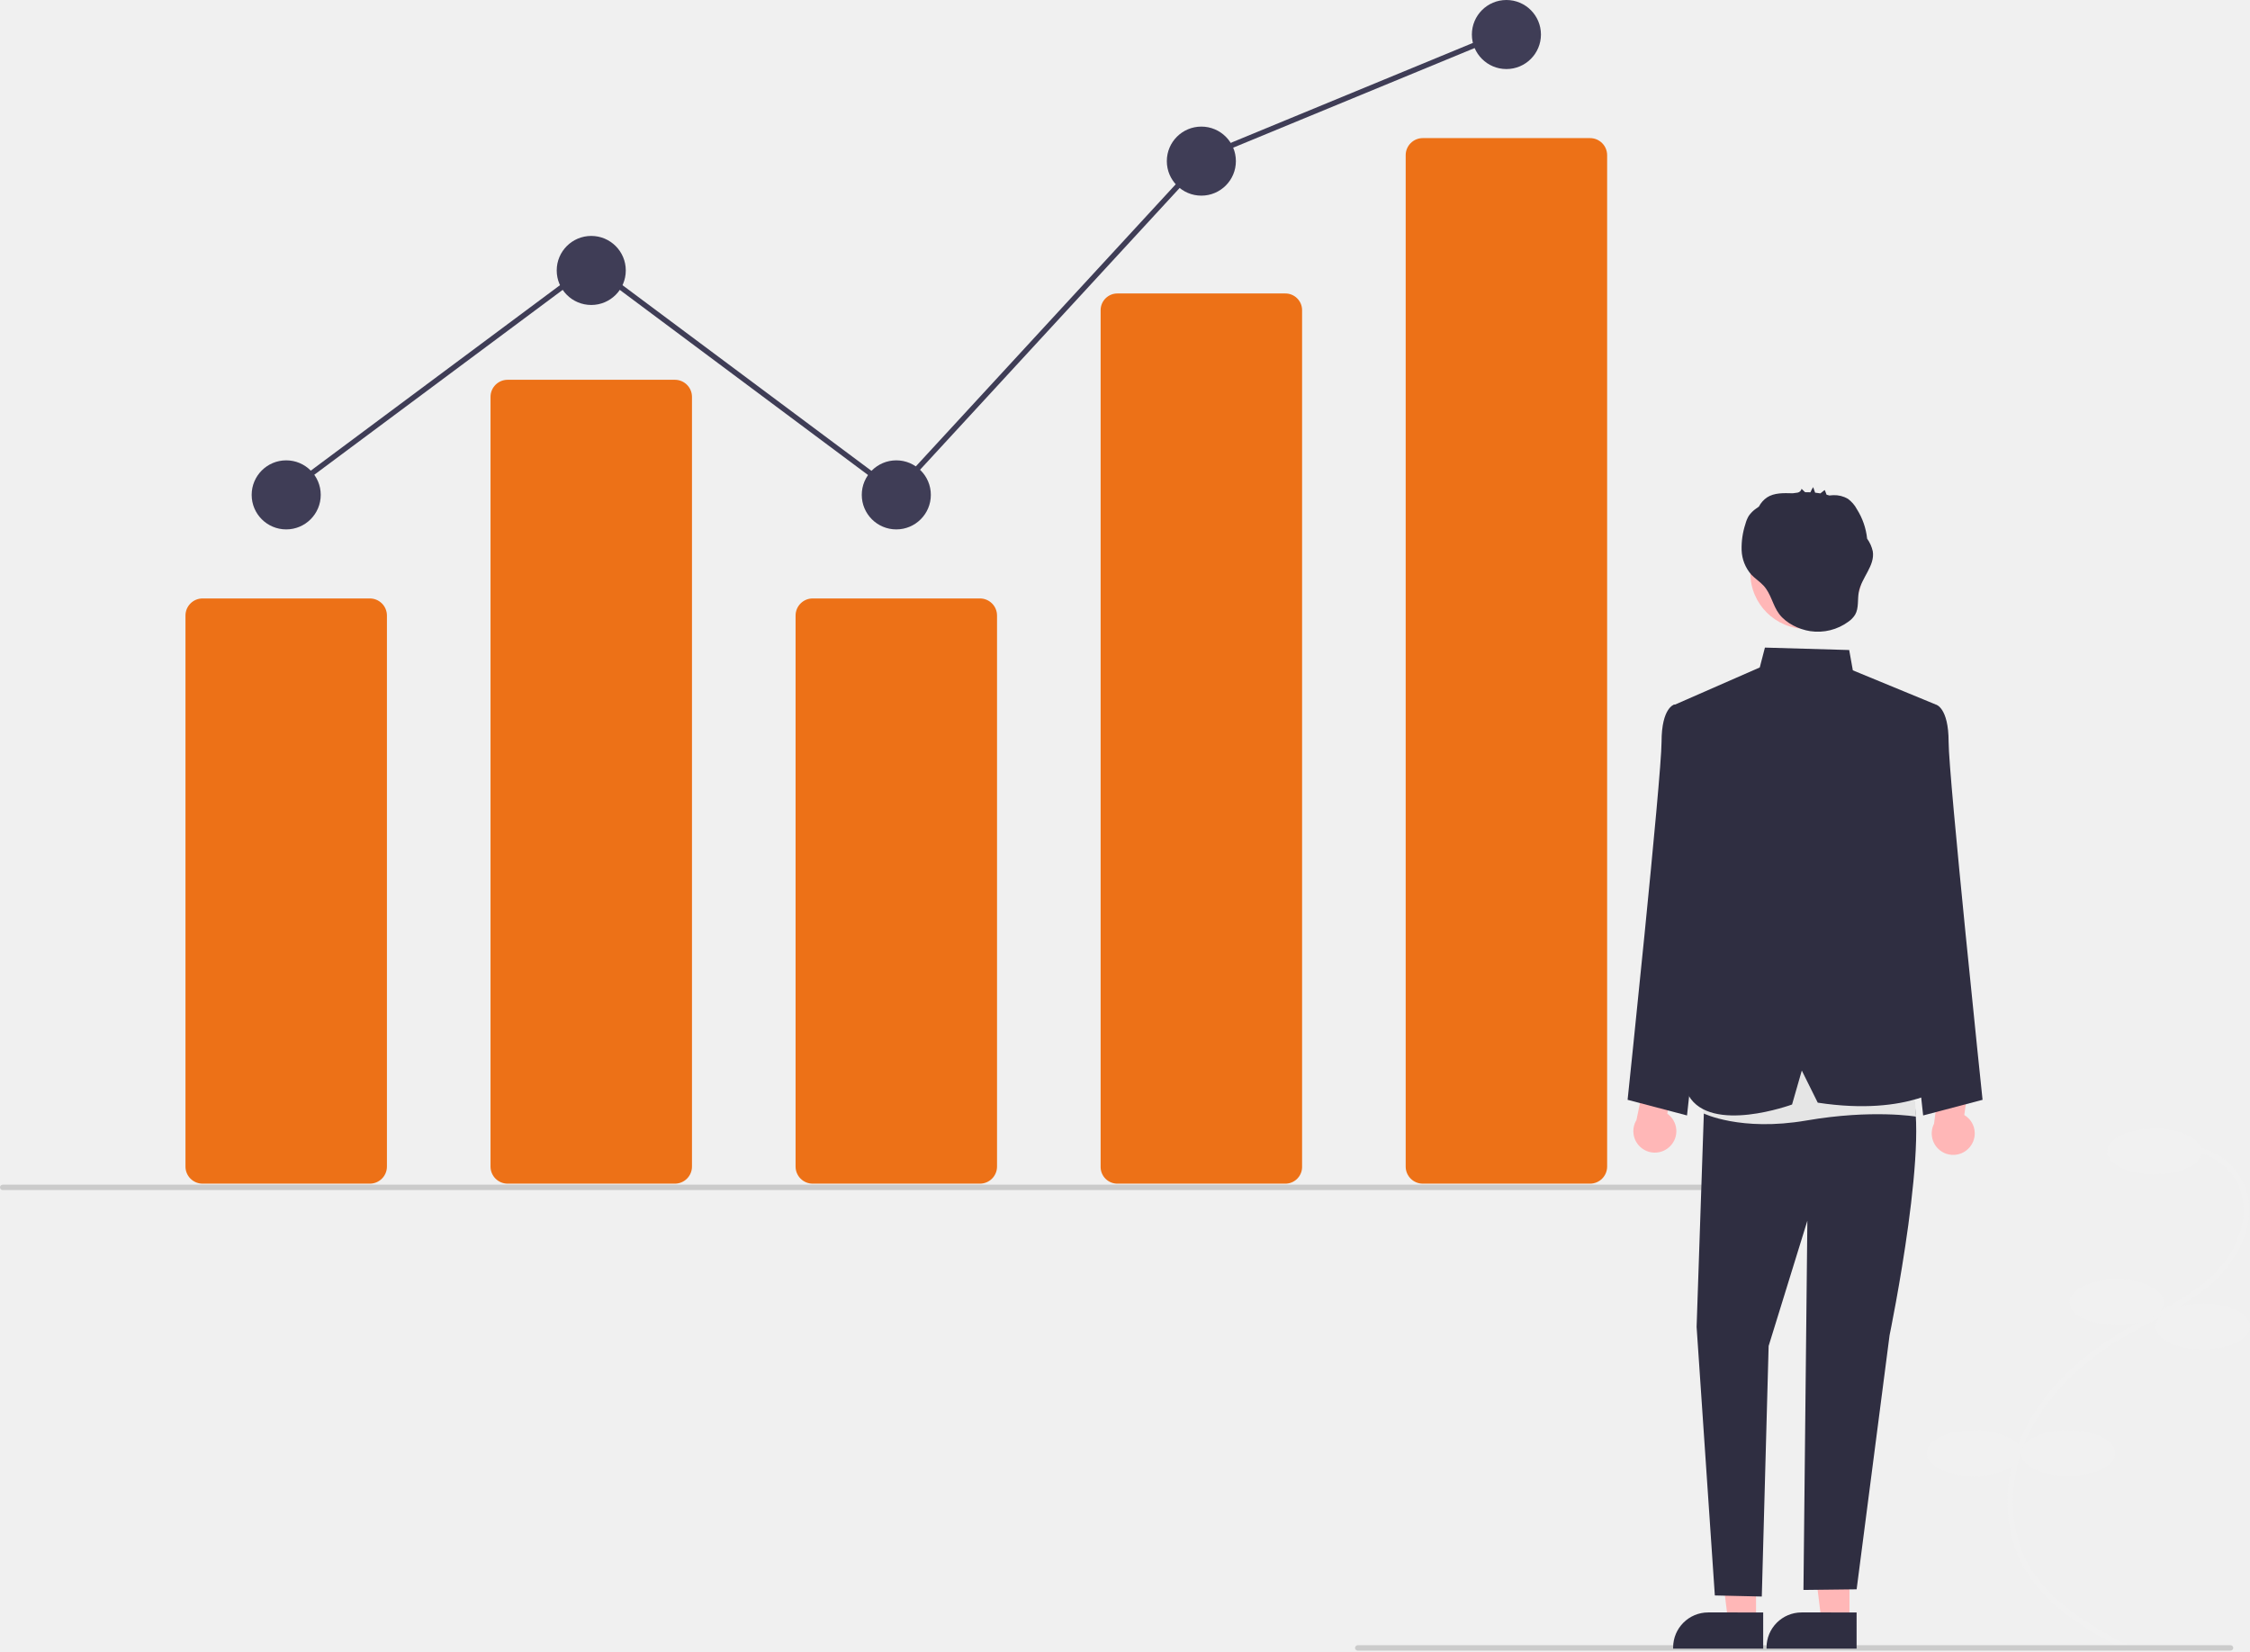
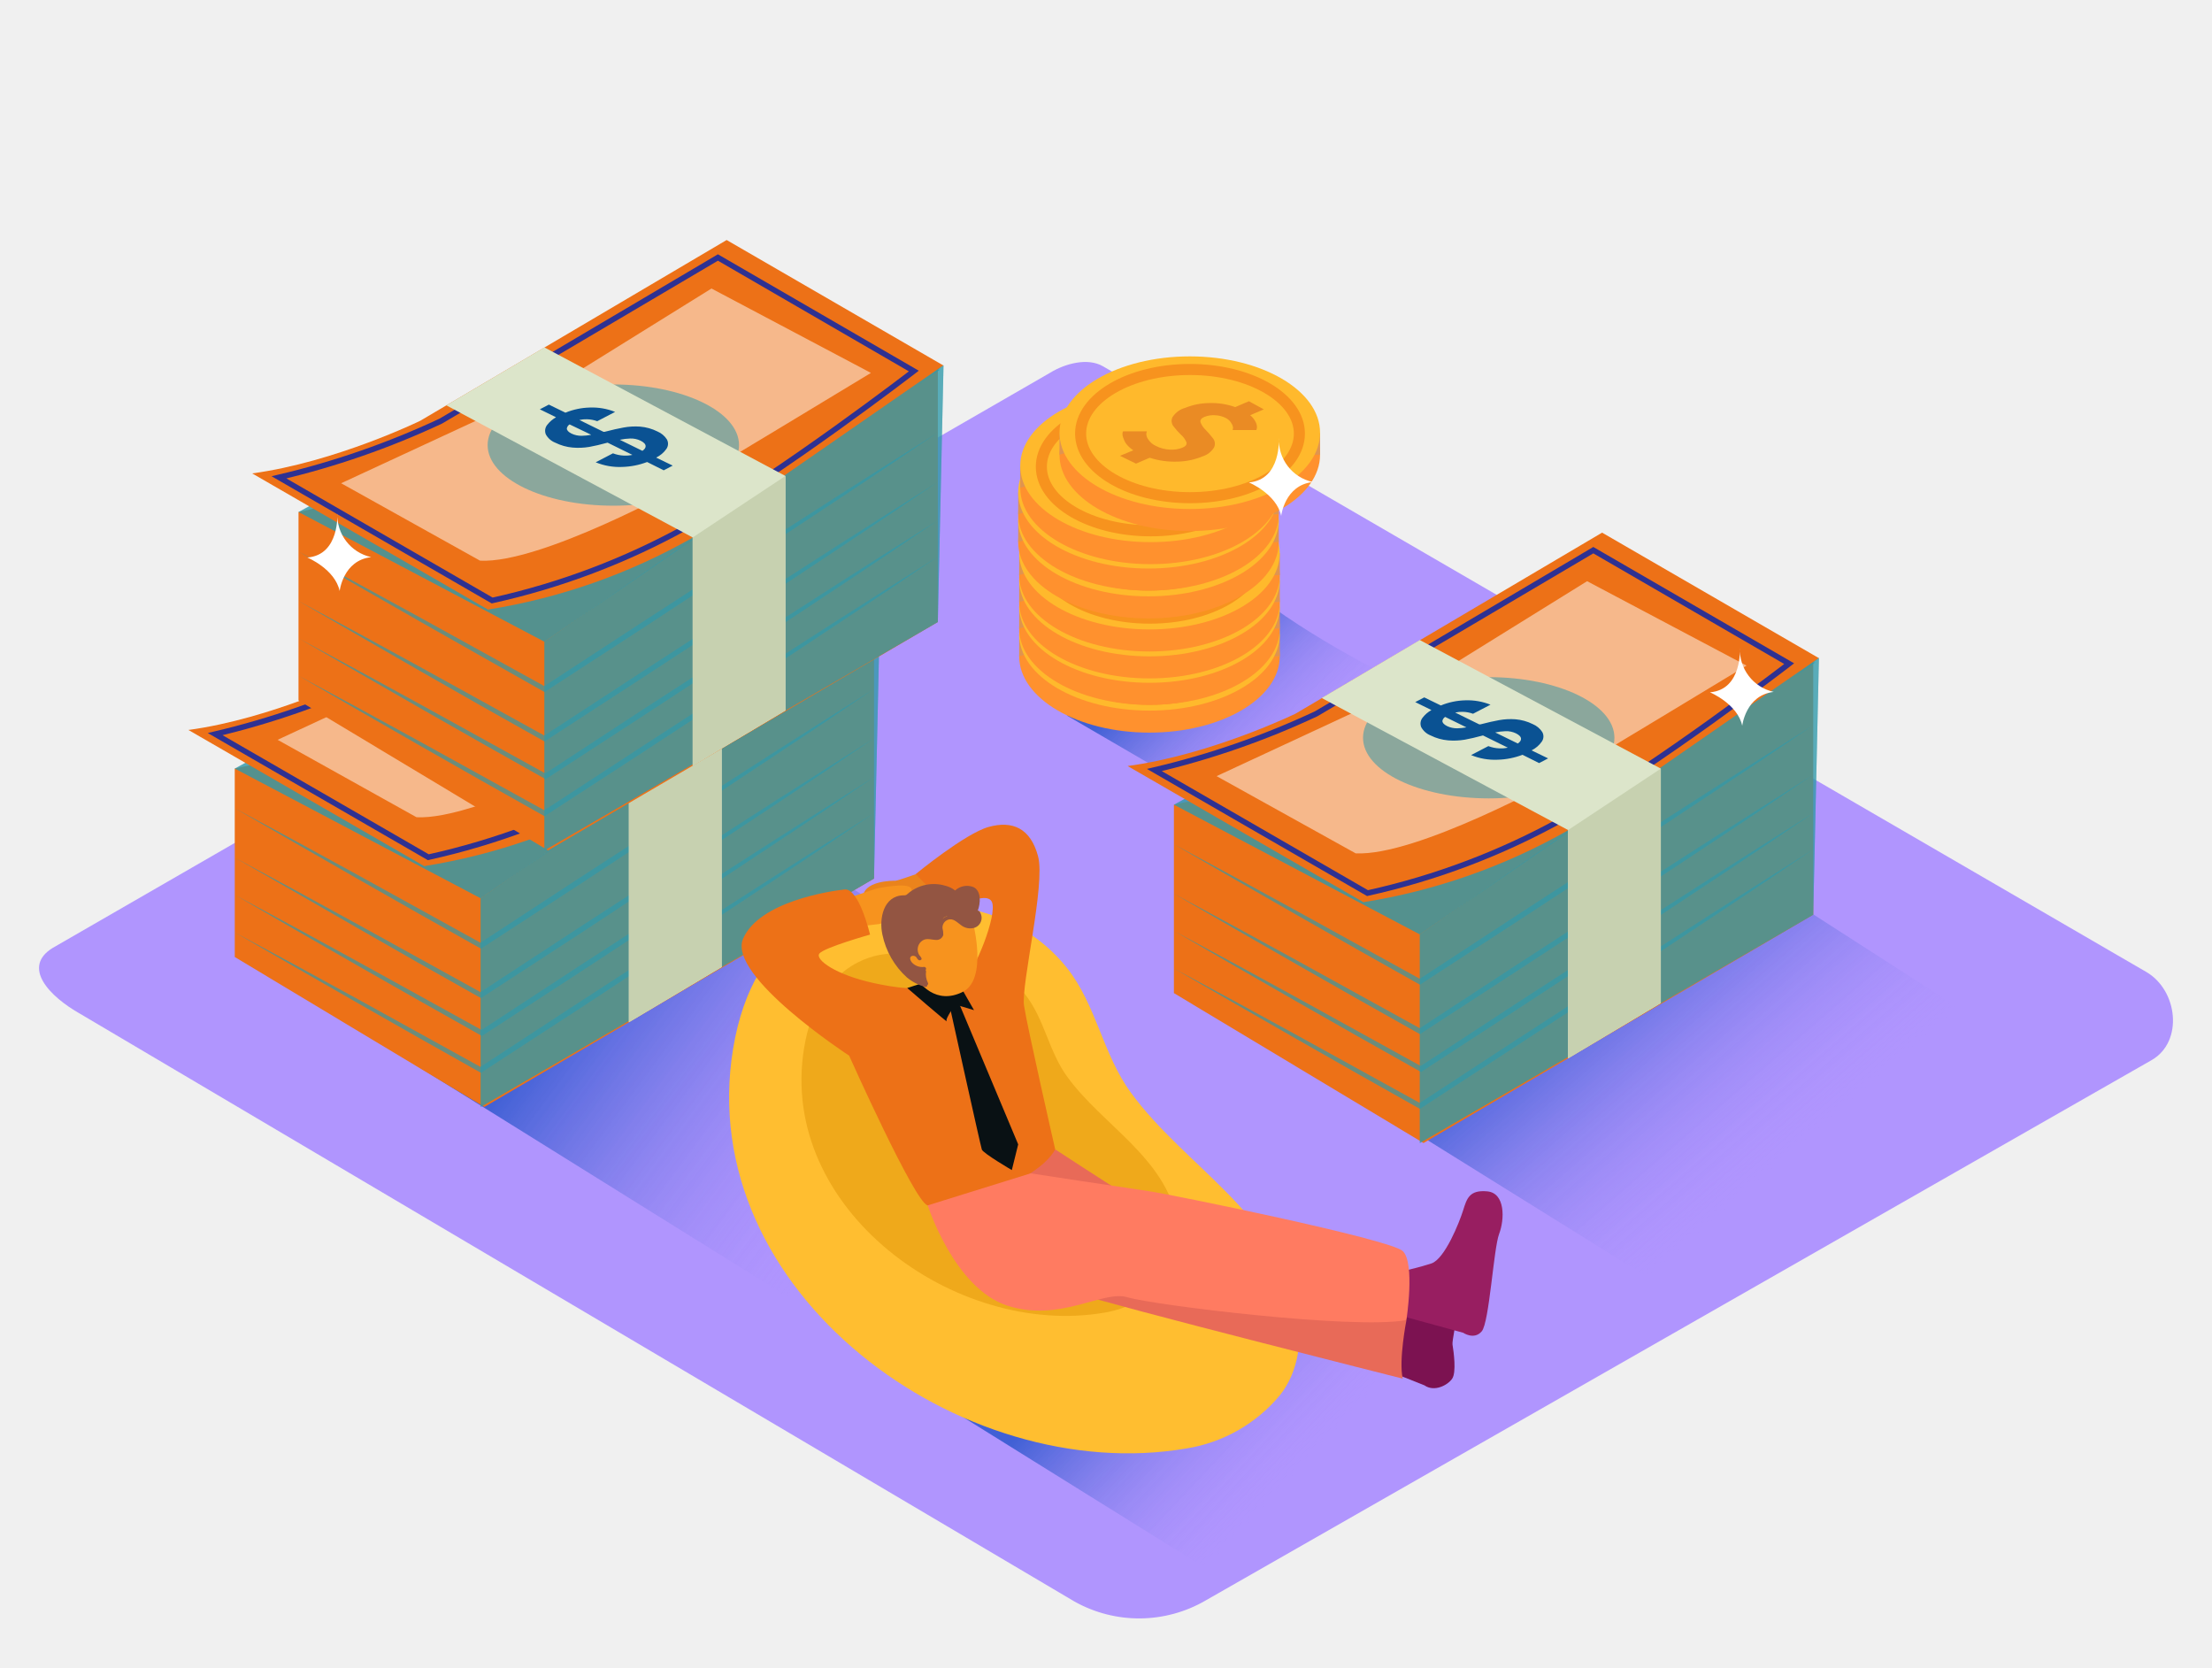
- <svg xmlns="http://www.w3.org/2000/svg" data-name="Layer 1" width="835.213" height="613.098" viewBox="0 0 835.213 613.098">
-   <path d="M970.8,754.84l.951-1.759c-12.753-6.897-28.626-15.481-36.916-29.567-8.172-13.886-8.356-32.743-.479-49.211,6.704-14.016,19.018-26.572,35.611-36.313,3.273-1.921,6.709-3.742,10.031-5.503,8.031-4.256,16.336-8.658,23.184-14.903,9.432-8.601,16.568-23.035,11.249-35.891a23.856,23.856,0,0,0-20.677-14.467l-.113,1.997a21.861,21.861,0,0,1,18.948,13.248c4.943,11.947-1.839,25.505-10.754,33.636-6.661,6.074-14.852,10.415-22.773,14.613-3.342,1.771-6.797,3.603-10.108,5.546-16.938,9.943-29.526,22.798-36.403,37.174-8.16,17.061-7.946,36.637.559,51.089C941.685,739.095,957.828,747.826,970.8,754.84Z" transform="translate(-181.3664 -141.7423)" fill="#f1f1f1" />
-   <ellipse cx="799.713" cy="427.525" rx="17.5" ry="8.5" fill="#f1f1f1" />
-   <ellipse cx="785.713" cy="483.525" rx="17.5" ry="8.5" fill="#f1f1f1" />
-   <ellipse cx="817.713" cy="492.525" rx="17.5" ry="8.5" fill="#f1f1f1" />
-   <ellipse cx="767.713" cy="539.525" rx="17.5" ry="8.5" fill="#f1f1f1" />
-   <ellipse cx="732.713" cy="539.525" rx="17.5" ry="8.5" fill="#f1f1f1" />
-   <path d="M318.653,581.226H256.558a6.349,6.349,0,0,1-6.342-6.342V370.286a6.349,6.349,0,0,1,6.342-6.342h62.095a6.349,6.349,0,0,1,6.342,6.342V574.884A6.349,6.349,0,0,1,318.653,581.226Z" transform="translate(-181.3664 -141.7423)" fill="#ed7117" />
-   <path d="M431.89,581.226H369.795a6.349,6.349,0,0,1-6.342-6.342V289.097a6.349,6.349,0,0,1,6.342-6.342h62.095a6.349,6.349,0,0,1,6.342,6.342V574.884A6.349,6.349,0,0,1,431.89,581.226Z" transform="translate(-181.3664 -141.7423)" fill="#ed7117" />
-   <path d="M545.128,581.226H483.033a6.349,6.349,0,0,1-6.342-6.342V370.286a6.349,6.349,0,0,1,6.342-6.342h62.095a6.349,6.349,0,0,1,6.342,6.342V574.884A6.349,6.349,0,0,1,545.128,581.226Z" transform="translate(-181.3664 -141.7423)" fill="#ed7117" />
-   <path d="M658.365,581.226H596.27a6.211,6.211,0,0,1-6.342-6.055V256.761a6.211,6.211,0,0,1,6.342-6.055h62.095a6.211,6.211,0,0,1,6.342,6.055V575.171A6.211,6.211,0,0,1,658.365,581.226Z" transform="translate(-181.3664 -141.7423)" fill="#ed7117" />
-   <path d="M771.603,581.226H709.508a6.349,6.349,0,0,1-6.342-6.342V199.362a6.349,6.349,0,0,1,6.342-6.342h62.095a6.349,6.349,0,0,1,6.342,6.342V574.884A6.349,6.349,0,0,1,771.603,581.226Z" transform="translate(-181.3664 -141.7423)" fill="#ed7117" />
-   <circle cx="106.239" cy="183.744" r="12.819" fill="#3f3d56" />
-   <circle cx="219.476" cy="100.418" r="12.819" fill="#3f3d56" />
-   <circle cx="332.714" cy="183.744" r="12.819" fill="#3f3d56" />
-   <circle cx="445.951" cy="59.824" r="12.819" fill="#3f3d56" />
-   <circle cx="559.189" cy="12.819" r="12.819" fill="#3f3d56" />
-   <path d="M844.366,583.607h-662a1,1,0,1,1,0-2h662a1,1,0,0,1,0,2Z" transform="translate(-181.3664 -141.7423)" fill="#cbcbcb" />
-   <path d="M1009.366,754.607h-324a1,1,0,0,1,0-2h324a1,1,0,0,1,0,2Z" transform="translate(-181.3664 -141.7423)" fill="#cbcbcb" />
-   <path d="M801.302,567.353a7.93,7.93,0,0,0-1.034-12.116l3.932-17.69-10.167-5.011-5.201,25.059a7.973,7.973,0,0,0,12.471,9.757Z" transform="translate(-181.3664 -141.7423)" fill="#ffb7b7" />
-   <path d="M912.485,567.741a7.93,7.93,0,0,0-1.969-11.999l2.551-17.941-10.524-4.21-3.247,25.386a7.973,7.973,0,0,0,13.189,8.763Z" transform="translate(-181.3664 -141.7423)" fill="#ffb7b7" />
-   <polygon points="651.862 602.078 641.494 602.077 636.562 562.087 651.864 562.088 651.862 602.078" fill="#ffb7b7" />
-   <path d="M835.873,753.87l-33.43-.001v-.423a13.013,13.013,0,0,1,13.012-13.012h.001l20.418.001Z" transform="translate(-181.3664 -141.7423)" fill="#2f2e41" />
-   <polygon points="686.535 602.078 676.167 602.077 671.235 562.087 686.537 562.088 686.535 602.078" fill="#ffb7b7" />
-   <path d="M870.546,753.87l-33.43-.001v-.423a13.013,13.013,0,0,1,13.012-13.012h.001l20.418.001Z" transform="translate(-181.3664 -141.7423)" fill="#2f2e41" />
-   <path d="M888.777,407.372l11.18-4.034s4.745,1.008,4.745,13.876,12.602,132.882,12.602,132.882l-22.054,5.807L882.784,442.04Z" transform="translate(-181.3664 -141.7423)" fill="#2f2e41" />
-   <path d="M814.07,407.372l-11.18-4.034s-4.745,1.008-4.745,13.876-12.602,132.882-12.602,132.882l22.054,5.807L820.063,442.04Z" transform="translate(-181.3664 -141.7423)" fill="#2f2e41" />
-   <path d="M814.214,544.249,811.158,634.401l6.766,99.724,17.432.403,2.537-93.025,14.377-46.512-1.45,137.092,19.739-.236,12.226-94.318s16.145-78.057,7.192-93.279l-41.232-13.711Z" transform="translate(-181.3664 -141.7423)" fill="#2f2e41" />
-   <path d="M814.55,533.386l-.995,21.687s13.911,6.923,38.364,2.706,40.706-1.437,40.706-1.437l-1.877-27.646Z" transform="translate(-181.3664 -141.7423)" fill="#e5e5e5" />
-   <path d="M802.446,403.658l32.154-14.09,1.918-7.38,31.28.906,1.352,7.539,30.808,12.704L886.383,450.535l1.392,33.202,16.926,60.512s-14.277,12.125-48.577,6.908L850.206,539.232l-3.62,12.612s-30.077,11.064-38.413-3.339L814.214,444.459Z" transform="translate(-181.3664 -141.7423)" fill="#2f2e41" />
-   <circle cx="670.507" cy="212.744" r="20.771" fill="#ffb7b7" />
-   <path d="M876.553,346.437a12.65,12.65,0,0,0-2.099-4.69,25.34,25.34,0,0,0-3.783-10.913,11.45,11.45,0,0,0-3.389-3.912,10.004,10.004,0,0,0-5.332-1.329c-.339-.006-.947.097-1.496.122-.351-.109-.705-.206-1.06-.297-.207-.461-.618-1.804-.732-1.713l-1.547,1.229c-.654-.114-1.312-.202-1.972-.272q-.36-1.028-.721-2.056a14.089,14.089,0,0,0-1.022,1.921q-.985-.048-1.972-.034l-1.315-1.263a1.855,1.855,0,0,1-1.451,1.421c-.605.062-1.208.143-1.808.24-.049-0-.098,0-.146-.001-3.239-.081-6.723-.226-9.431,1.552a9.293,9.293,0,0,0-3.002,3.408c-.332.225-.664.449-.986.688a10.78,10.78,0,0,0-2.778,2.754,11.677,11.677,0,0,0-1.229,2.978,28.551,28.551,0,0,0-1.415,9.754,14.476,14.476,0,0,0,3.558,9.034c1.389,1.492,3.155,2.594,4.545,4.085,2.864,3.069,3.401,7.35,5.85,10.597,2.591,3.435,7.319,5.695,11.472,6.343a19.163,19.163,0,0,0,14.275-3.56,8.832,8.832,0,0,0,2.431-2.548c1.441-2.493.83-5.627,1.366-8.456C872.367,356.214,877.428,351.763,876.553,346.437Z" transform="translate(-181.3664 -141.7423)" fill="#2f2e41" />
-   <polygon points="105.555 184.546 104.361 182.942 219.477 97.239 332.348 181.429 446.764 57.205 446.969 57.121 558.009 11.292 558.772 13.141 447.936 58.885 332.597 184.11 219.476 99.733 105.555 184.546" fill="#3f3d56" />
+ <svg xmlns="http://www.w3.org/2000/svg" xmlns:xlink="http://www.w3.org/1999/xlink" viewBox="0 0 400 300" width="406" height="306" class="illustration styles_illustrationTablet__1DWOa">
+   <defs>
+     <linearGradient id="linear-gradient" x1="232.11" y1="268.56" x2="201.59" y2="239.77" gradientUnits="userSpaceOnUse">
+       <stop offset="0" stop-color="#fff" stop-opacity="0" />
+       <stop offset="0.99" stop-color="#0071bc" />
+     </linearGradient>
+     <linearGradient id="linear-gradient-2" x1="162.85" y1="209.12" x2="109.46" y2="169.59" xlink:href="#linear-gradient" />
+     <linearGradient id="linear-gradient-3" x1="321.87" y1="210.2" x2="287.92" y2="171.08" xlink:href="#linear-gradient" />
+     <linearGradient id="linear-gradient-4" x1="237.27" y1="136.87" x2="215.6" y2="113.88" xlink:href="#linear-gradient" />
+   </defs>
+   <g style="isolation: isolate;">
+     <g id="Layer_2" data-name="Layer 2">
+       <path d="M194.28,288.83,14.56,182.61c-5.72-3.21-10.63-8.49-5.05-11.94l180.37-104c2.71-1.68,6.82-2.78,9.57-1.18L388.11,175c5.72,3.32,6.75,12.6,1,15.93L218,288.66A23.9,23.9,0,0,1,194.28,288.83Z" fill="#b095fe" />
+       <path d="M250.66,257c-4.05,1.24-3.65,5.41-7.81,6.24-2.54.51-3.26,6.4-5.83,6.6l-17.94,13.64-53.2-33.13,49.89-28.66,42.93,27.58C252,254.21,258.48,254.65,250.66,257Z" opacity="0.63" fill="url(#linear-gradient)" style="mix-blend-mode: multiply;" />
+       <path d="M191.55,201.47c-5.51,1.69-5,7.36-10.64,8.5-3.46.7-4.44,8.72-7.94,9l-24.42,18.58L76.11,192.42l67.93-39,58.45,37.55C193.39,197.62,202.2,198.21,191.55,201.47Z" opacity="0.63" fill="url(#linear-gradient-2)" style="mix-blend-mode: multiply;" />
+       <path d="M372.84,193.47l-57-36.62-70.58,40.55L304.05,234C327.49,221.37,349.67,206.56,372.84,193.47Z" opacity="0.63" fill="url(#linear-gradient-3)" style="mix-blend-mode: multiply;" />
+       <polygon points="158.05 112.55 42.45 138.23 42.45 172.3 87.59 199.42 158.05 158.12 158.05 112.55" fill="#ED7117" />
+       <polyline points="158.46 112.48 86.92 161.69 42.45 138.23 75.98 119.95" fill="#3099aa" opacity="0.81" />
+       <path d="M34.07,131.25l42.64,24.62a109.52,109.52,0,0,0,37-13c19.08-10.88,45.36-31.13,45.36-31.13L119.88,89,64.45,121.73S49.12,129.21,34.07,131.25Z" fill="#ED7117" />
+       <path d="M38.91,132l38.54,22.26a130.66,130.66,0,0,0,35.25-13.35c17.25-9.84,41-28.14,41-28.14L118.28,92.21,68.16,121.8A149.8,149.8,0,0,1,38.91,132Z" fill="none" stroke="#2e3192" stroke-miterlimit="10" />
+       <polygon points="86.92 161.69 86.92 199.42 158.05 158.12 159.08 111.69 86.92 161.69" fill="#3099aa" opacity="0.54" />
+       <polygon points="86.92 161.69 86.92 199.42 158.05 158.12 159.08 111.69 86.92 161.69" fill="#3099aa" opacity="0.54" />
+       <path d="M90.74,114.21l26.38-16.39L146,113.08s-30.1,18.22-32.38,19.49-27.32,15-38.3,14.46l-25.12-14Z" fill="#fff" opacity="0.5" />
+       <ellipse cx="99.38" cy="126.13" rx="22.73" ry="10.96" fill="#3099aa" opacity="0.54" />
+       <path d="M42.45,145.4q11.22,6,22.39,12.15t22.3,12.31l-.47,0,17.77-11.63,17.82-11.56,17.87-11.48q8.94-5.72,17.94-11.37-8.79,6-17.63,11.84l-17.7,11.73L105,159.06l-17.8,11.58-.23.15-.24-.13q-11.11-6.22-22.17-12.55T42.45,145.4Z" fill="#3099aa" opacity="0.68" />
+       <path d="M42.45,154.33q11.22,6,22.39,12.15t22.3,12.31l-.47,0,17.77-11.63,17.82-11.56,17.87-11.48q8.94-5.72,17.94-11.37-8.79,6-17.63,11.84l-17.7,11.73L105,168l-17.8,11.58-.23.15-.24-.13Q75.58,173.37,64.53,167T42.45,154.33Z" fill="#3099aa" opacity="0.68" />
+       <path d="M42.65,161.17q11.22,6,22.39,12.15t22.3,12.31l-.47,0L104.63,174l17.82-11.56L140.32,151q8.94-5.72,17.94-11.37-8.79,6-17.63,11.84l-17.7,11.73-17.75,11.65-17.8,11.58-.23.15-.24-.13q-11.11-6.22-22.17-12.55T42.65,161.17Z" fill="#3099aa" opacity="0.68" />
+       <path d="M42.45,167.85q11.22,6,22.39,12.15t22.3,12.31l-.47,0,17.77-11.63,17.82-11.56,17.87-11.48q8.94-5.72,17.94-11.37-8.79,6-17.63,11.84l-17.7,11.73L105,181.51l-17.8,11.58-.23.15-.24-.13q-11.11-6.22-22.17-12.55T42.45,167.85Z" fill="#3099aa" opacity="0.68" />
+       <polygon points="69.18 118.94 113.72 142.83 113.72 184.1 130.5 174.12 130.5 131.71 86.92 108.47 69.18 118.94" fill="#dce5ca" />
+       <polygon points="113.72 142.83 130.5 131.71 130.5 174.12 113.72 184.1 113.72 142.83" fill="#c7d1b0" />
+       <path d="M104.22,122.79a8.61,8.61,0,0,1,3.14.88,3.78,3.78,0,0,1,1.7,1.42,1.63,1.63,0,0,1-.08,1.73,4.83,4.83,0,0,1-1.86,1.59l3,1.45-1.63.85-3-1.5a13.68,13.68,0,0,1-4.48.89,11.26,11.26,0,0,1-4.82-.84l3.12-1.62a6.24,6.24,0,0,0,2,.41,5.92,5.92,0,0,0,1.52-.13l-4.49-2.21c-1.29.35-2.4.61-3.31.77a12,12,0,0,1-3,.12,8.7,8.7,0,0,1-3.16-.89,3.32,3.32,0,0,1-1.7-1.5,1.7,1.7,0,0,1,.25-1.71,5.22,5.22,0,0,1,1.6-1.38L86,119.7l1.63-.85,3,1.46a12.33,12.33,0,0,1,4.41-.93,11.19,11.19,0,0,1,4.57.79l-3.16,1.64a5.81,5.81,0,0,0-1.85-.35,5.24,5.24,0,0,0-1.38.13l4.36,2.14.2,0q2-.52,3.4-.77A11.82,11.82,0,0,1,104.22,122.79Zm1,3.54c0-.37-.32-.7-.92-1a4,4,0,0,0-1.89-.39,10.48,10.48,0,0,0-1.86.23l4.09,2c.39-.27.59-.56.58-.85m-9.87-2.07-3.85-1.89a1.09,1.09,0,0,0-.5.73c0,.33.27.64.85.93a4.07,4.07,0,0,0,1.84.4,10.22,10.22,0,0,0,1.66-.17" fill="#0a5293" />
+       <polygon points="169.59 66.16 53.98 91.84 53.98 125.91 99.12 153.03 169.59 111.73 169.59 66.16" fill="#ED7117" />
+       <polyline points="169.99 66.09 98.45 115.3 53.98 91.84 87.51 73.56" fill="#3099aa" opacity="0.81" />
+       <path d="M45.6,84.86l42.64,24.62a109.52,109.52,0,0,0,37-13c19.08-10.88,45.36-31.13,45.36-31.13l-39.2-22.69L76,75.34S60.66,82.82,45.6,84.86Z" fill="#ED7117" />
+       <path d="M50.45,85.57,89,107.84a130.66,130.66,0,0,0,35.25-13.35c17.25-9.84,41-28.14,41-28.14L129.82,45.82,79.7,75.41A149.8,149.8,0,0,1,50.45,85.57Z" fill="none" stroke="#2e3192" stroke-miterlimit="10" />
+       <polygon points="98.45 115.3 98.45 153.03 169.59 111.73 170.62 65.3 98.45 115.3" fill="#3099aa" opacity="0.54" />
+       <polygon points="98.45 115.3 98.45 153.03 169.59 111.73 170.62 65.3 98.45 115.3" fill="#3099aa" opacity="0.54" />
+       <path d="M102.28,67.82l26.38-16.39,28.83,15.26s-30.1,18.22-32.38,19.49-27.32,15-38.3,14.46l-25.12-14Z" fill="#fff" opacity="0.5" />
+       <ellipse cx="110.91" cy="79.74" rx="22.73" ry="10.96" fill="#3099aa" opacity="0.54" />
+       <path d="M54,99q11.22,6,22.39,12.15t22.3,12.31l-.47,0L116,111.85l17.82-11.56,17.87-11.48q8.94-5.72,17.94-11.37-8.79,6-17.63,11.84L134.26,101,116.5,112.67,98.7,124.24l-.23.15-.24-.13Q87.12,118,76.06,111.71T54,99Z" fill="#3099aa" opacity="0.68" />
+       <path d="M54,107.94q11.22,6,22.39,12.15t22.3,12.31l-.47,0L116,120.79l17.82-11.56,17.87-11.48q8.94-5.72,17.94-11.37-8.79,6-17.63,11.84L134.25,110,116.5,121.61,98.7,133.18l-.23.15-.24-.13Q87.11,127,76.06,120.65T54,107.94Z" fill="#3099aa" opacity="0.68" />
+       <path d="M54.18,114.78q11.22,6,22.39,12.15t22.3,12.31l-.47,0,17.77-11.63L134,116.06l17.87-11.48q8.94-5.72,17.94-11.37-8.79,6-17.63,11.84l-17.7,11.73L116.7,128.44,98.9,140l-.23.15-.24-.13q-11.11-6.22-22.17-12.55T54.18,114.78Z" fill="#3099aa" opacity="0.68" />
+       <path d="M54,121.45q11.22,6,22.39,12.15t22.3,12.31l-.47,0L116,134.3l17.82-11.56,17.87-11.48q8.94-5.72,17.94-11.37-8.79,6-17.63,11.84l-17.7,11.73L116.5,135.12,98.7,146.69l-.23.15-.24-.13q-11.11-6.22-22.17-12.55T54,121.45Z" fill="#3099aa" opacity="0.68" />
+       <polygon points="80.71 72.55 125.26 96.44 125.26 137.71 142.03 127.73 142.03 85.32 98.45 62.08 80.71 72.55" fill="#dce5ca" />
+       <polygon points="125.26 96.44 142.03 85.32 142.03 127.73 125.26 137.71 125.26 96.44" fill="#c7d1b0" />
+       <path d="M115.75,76.4a8.61,8.61,0,0,1,3.14.88,3.78,3.78,0,0,1,1.7,1.42,1.63,1.63,0,0,1-.08,1.73A4.83,4.83,0,0,1,118.65,82l3,1.45-1.63.85-3-1.5a13.68,13.68,0,0,1-4.48.89,11.26,11.26,0,0,1-4.82-.84l3.12-1.62a6.24,6.24,0,0,0,2,.41,5.92,5.92,0,0,0,1.52-.13l-4.49-2.21c-1.29.35-2.4.61-3.31.77a12,12,0,0,1-3,.12,8.7,8.7,0,0,1-3.16-.89,3.32,3.32,0,0,1-1.7-1.5,1.7,1.7,0,0,1,.25-1.71,5.22,5.22,0,0,1,1.6-1.38l-2.93-1.44,1.63-.85,3,1.46a12.33,12.33,0,0,1,4.41-.93,11.19,11.19,0,0,1,4.57.79L108,75.42a5.81,5.81,0,0,0-1.85-.35,5.24,5.24,0,0,0-1.38.13l4.36,2.14.2,0q2-.52,3.4-.77A11.82,11.82,0,0,1,115.75,76.4Zm1,3.54c0-.37-.32-.7-.92-1a4,4,0,0,0-1.89-.39,10.48,10.48,0,0,0-1.86.23l4.09,2c.39-.27.59-.56.58-.85m-9.87-2.07L103,76a1.09,1.09,0,0,0-.5.73c0,.33.27.64.85.93a4.07,4.07,0,0,0,1.84.4,10.22,10.22,0,0,0,1.66-.17" fill="#0a5293" />
+       <path d="M230.17,109.09l-37.25,19.55,37.94,22.1h1c14.87-8.2,24.94-14.29,35.5-20.81C253.66,122.64,242.81,118,230.17,109.09Z" opacity="0.63" fill="url(#linear-gradient-4)" style="mix-blend-mode: multiply;" />
+       <ellipse cx="207.86" cy="117.93" rx="23.56" ry="13.8" fill="#ff912e" />
+       <polygon points="184.3 117.94 184.3 113.95 186.87 117.14 184.3 117.94" fill="#e0944f" />
+       <polygon points="231.43 113.95 231.43 117.94 228.44 117.94 230.63 114.73 231.43 113.95" fill="#e0944f" />
+       <ellipse cx="207.86" cy="113.95" rx="23.56" ry="13.8" fill="#ffb92c" />
+       <path d="M219.82,112.1a1.84,1.84,0,0,1,.19,1l-.09.37-4.3,0a2,2,0,0,0,.08-.37,1.61,1.61,0,0,0-.26-.78,2.35,2.35,0,0,0-1-1,4.71,4.71,0,0,0-2-.53,4.36,4.36,0,0,0-1.92.3q-.9.39-.7,1a3.73,3.73,0,0,0,.92,1.35,16.38,16.38,0,0,1,1.3,1.5,1.57,1.57,0,0,1,.23,1.66,3.71,3.71,0,0,1-2.09,1.63,12.37,12.37,0,0,1-4.56.95,14.58,14.58,0,0,1-5-.7l-2.47,1.06-2.9-1.41,2.41-1a5.43,5.43,0,0,1-1.15-1,3.06,3.06,0,0,1-.57-1,3.16,3.16,0,0,1-.15-.78,1.68,1.68,0,0,1,0-.54l.08-.2h4.3a3.43,3.43,0,0,0-.1.44,1.83,1.83,0,0,0,.35,1,3.23,3.23,0,0,0,1.43,1.21,6.11,6.11,0,0,0,2.5.65,5.2,5.2,0,0,0,2.3-.37q.89-.38.67-1a3.72,3.72,0,0,0-1-1.35,13.77,13.77,0,0,1-1.32-1.49,1.54,1.54,0,0,1-.18-1.67,4,4,0,0,1,2.19-1.66,11.84,11.84,0,0,1,4.37-.86,12.63,12.63,0,0,1,4.66.73l2.47-1.06,2.7,1.47-2.47,1.06A3.52,3.52,0,0,1,219.82,112.1Z" fill="#ea8b24" />
+       <ellipse cx="207.91" cy="114.12" rx="19.78" ry="11.59" fill="none" stroke="#f7931e" stroke-miterlimit="10" stroke-width="2" />
+       <ellipse cx="207.86" cy="112.91" rx="23.56" ry="13.8" fill="#ff912e" />
+       <polygon points="184.3 112.91 184.3 108.92 186.87 112.11 184.3 112.91" fill="#e0944f" />
+       <polygon points="231.43 108.92 231.43 112.91 228.44 112.91 230.63 109.71 231.43 108.92" fill="#e0944f" />
+       <ellipse cx="207.86" cy="108.92" rx="23.56" ry="13.8" fill="#ffb92c" />
+       <path d="M219.82,107.07a1.84,1.84,0,0,1,.19,1l-.09.37-4.3,0a2,2,0,0,0,.08-.37,1.61,1.61,0,0,0-.26-.78,2.35,2.35,0,0,0-1-1,4.71,4.71,0,0,0-2-.53,4.36,4.36,0,0,0-1.92.3q-.9.39-.7,1a3.73,3.73,0,0,0,.92,1.35A16.38,16.38,0,0,1,212,110a1.57,1.57,0,0,1,.23,1.66,3.71,3.71,0,0,1-2.09,1.63,12.37,12.37,0,0,1-4.56.95,14.58,14.58,0,0,1-5-.7l-2.47,1.06-2.9-1.41,2.41-1a5.43,5.43,0,0,1-1.15-1,3.06,3.06,0,0,1-.57-1,3.16,3.16,0,0,1-.15-.78,1.68,1.68,0,0,1,0-.54l.08-.2h4.3a3.43,3.43,0,0,0-.1.44,1.83,1.83,0,0,0,.35,1,3.23,3.23,0,0,0,1.43,1.21,6.11,6.11,0,0,0,2.5.65,5.2,5.2,0,0,0,2.3-.37q.89-.38.67-1a3.72,3.72,0,0,0-1-1.35,13.77,13.77,0,0,1-1.32-1.49,1.54,1.54,0,0,1-.18-1.67,4,4,0,0,1,2.19-1.66,11.84,11.84,0,0,1,4.37-.86,12.63,12.63,0,0,1,4.66.73l2.47-1.06,2.7,1.47-2.47,1.06A3.52,3.52,0,0,1,219.82,107.07Z" fill="#ea8b24" />
+       <ellipse cx="207.91" cy="109.09" rx="19.78" ry="11.59" fill="none" stroke="#f7931e" stroke-miterlimit="10" stroke-width="2" />
+       <ellipse cx="207.86" cy="108.13" rx="23.56" ry="13.8" fill="#ff912e" />
+       <polygon points="184.3 108.13 184.3 104.14 186.87 107.33 184.3 108.13" fill="#e0944f" />
+       <polygon points="231.43 104.14 231.43 108.13 228.44 108.13 230.63 104.93 231.43 104.14" fill="#e0944f" />
+       <ellipse cx="207.86" cy="104.14" rx="23.56" ry="13.8" fill="#ffb92c" />
+       <path d="M219.82,102.3a1.84,1.84,0,0,1,.19,1l-.09.37-4.3,0a2,2,0,0,0,.08-.37,1.61,1.61,0,0,0-.26-.78,2.35,2.35,0,0,0-1-1,4.71,4.71,0,0,0-2-.53,4.36,4.36,0,0,0-1.92.3q-.9.39-.7,1a3.73,3.73,0,0,0,.92,1.35,16.38,16.38,0,0,1,1.3,1.5,1.57,1.57,0,0,1,.23,1.66,3.71,3.71,0,0,1-2.09,1.63,12.37,12.37,0,0,1-4.56.95,14.58,14.58,0,0,1-5-.7l-2.47,1.06-2.9-1.41,2.41-1a5.43,5.43,0,0,1-1.15-1,3.06,3.06,0,0,1-.57-1,3.16,3.16,0,0,1-.15-.78,1.68,1.68,0,0,1,0-.54l.08-.2h4.3a3.43,3.43,0,0,0-.1.44,1.83,1.83,0,0,0,.35,1,3.23,3.23,0,0,0,1.43,1.21,6.11,6.11,0,0,0,2.5.65,5.2,5.2,0,0,0,2.3-.37q.89-.38.67-1a3.72,3.72,0,0,0-1-1.35,13.77,13.77,0,0,1-1.32-1.49,1.54,1.54,0,0,1-.18-1.67,4,4,0,0,1,2.19-1.66,11.84,11.84,0,0,1,4.37-.86,12.63,12.63,0,0,1,4.66.73l2.47-1.06,2.7,1.47L218.79,101A3.52,3.52,0,0,1,219.82,102.3Z" fill="#ea8b24" />
+       <ellipse cx="207.91" cy="104.31" rx="19.78" ry="11.59" fill="none" stroke="#f7931e" stroke-miterlimit="10" stroke-width="2" />
+       <ellipse cx="207.86" cy="103.26" rx="23.56" ry="13.8" fill="#ff912e" />
+       <polygon points="184.3 103.26 184.3 99.27 186.87 102.46 184.3 103.26" fill="#e0944f" />
+       <polygon points="231.43 99.27 231.43 103.26 228.44 103.26 230.63 100.06 231.43 99.27" fill="#e0944f" />
+       <ellipse cx="207.86" cy="99.27" rx="23.56" ry="13.8" fill="#ffb92c" />
+       <path d="M219.82,97.43a1.84,1.84,0,0,1,.19,1l-.09.37-4.3,0a2,2,0,0,0,.08-.37,1.61,1.61,0,0,0-.26-.78,2.35,2.35,0,0,0-1-1,4.71,4.71,0,0,0-2-.53,4.36,4.36,0,0,0-1.92.3q-.9.39-.7,1a3.73,3.73,0,0,0,.92,1.35,16.38,16.38,0,0,1,1.3,1.5,1.57,1.57,0,0,1,.23,1.66,3.71,3.71,0,0,1-2.09,1.63,12.37,12.37,0,0,1-4.56.95,14.58,14.58,0,0,1-5-.7L198.11,105l-2.9-1.41,2.41-1a5.43,5.43,0,0,1-1.15-1,3.06,3.06,0,0,1-.57-1,3.16,3.16,0,0,1-.15-.78,1.68,1.68,0,0,1,0-.54l.08-.2h4.3a3.43,3.43,0,0,0-.1.44,1.83,1.83,0,0,0,.35,1,3.23,3.23,0,0,0,1.43,1.21,6.11,6.11,0,0,0,2.5.65,5.2,5.2,0,0,0,2.3-.37q.89-.38.67-1a3.72,3.72,0,0,0-1-1.35A13.77,13.77,0,0,1,205,98.07a1.54,1.54,0,0,1-.18-1.67,4,4,0,0,1,2.19-1.66,11.84,11.84,0,0,1,4.37-.86,12.63,12.63,0,0,1,4.66.73l2.47-1.06,2.7,1.47-2.47,1.06A3.52,3.52,0,0,1,219.82,97.43Z" fill="#ea8b24" />
+       <ellipse cx="207.91" cy="99.44" rx="19.78" ry="11.59" fill="none" stroke="#f7931e" stroke-miterlimit="10" stroke-width="2" />
+       <ellipse cx="207.68" cy="97.28" rx="23.56" ry="13.8" fill="#ff912e" />
+       <polygon points="184.12 97.28 184.12 93.29 186.68 96.48 184.12 97.28" fill="#e0944f" />
+       <polygon points="231.24 93.29 231.24 97.28 228.25 97.28 230.44 94.08 231.24 93.29" fill="#e0944f" />
+       <ellipse cx="207.68" cy="93.29" rx="23.56" ry="13.8" fill="#ffb92c" />
+       <path d="M219.63,91.45a1.84,1.84,0,0,1,.19,1l-.09.37-4.3,0a2,2,0,0,0,.08-.37,1.61,1.61,0,0,0-.26-.78,2.35,2.35,0,0,0-1-1,4.71,4.71,0,0,0-2-.53,4.36,4.36,0,0,0-1.92.3q-.9.39-.7,1a3.73,3.73,0,0,0,.92,1.35,16.38,16.38,0,0,1,1.3,1.5,1.57,1.57,0,0,1,.23,1.66,3.71,3.71,0,0,1-2.09,1.63,12.37,12.37,0,0,1-4.56.95,14.58,14.58,0,0,1-5-.7L197.92,99,195,97.6l2.41-1a5.43,5.43,0,0,1-1.15-1,3.06,3.06,0,0,1-.57-1,3.16,3.16,0,0,1-.15-.78,1.68,1.68,0,0,1,0-.54l.08-.2H200a3.43,3.43,0,0,0-.1.44,1.83,1.83,0,0,0,.35,1,3.23,3.23,0,0,0,1.43,1.21,6.11,6.11,0,0,0,2.5.65,5.2,5.2,0,0,0,2.3-.37q.89-.38.67-1a3.72,3.72,0,0,0-1-1.35,13.77,13.77,0,0,1-1.32-1.49,1.54,1.54,0,0,1-.18-1.67,4,4,0,0,1,2.19-1.66,11.84,11.84,0,0,1,4.37-.86,12.63,12.63,0,0,1,4.66.73l2.47-1.06,2.7,1.47-2.47,1.06A3.52,3.52,0,0,1,219.63,91.45Z" fill="#ea8b24" />
+       <ellipse cx="207.72" cy="93.46" rx="19.78" ry="11.59" fill="none" stroke="#f7931e" stroke-miterlimit="10" stroke-width="2" />
+       <ellipse cx="207.68" cy="92.25" rx="23.56" ry="13.8" fill="#ff912e" />
+       <polygon points="184.12 92.25 184.12 88.27 186.68 91.45 184.12 92.25" fill="#e0944f" />
+       <polygon points="231.24 88.27 231.24 92.25 228.25 92.25 230.44 89.05 231.24 88.27" fill="#e0944f" />
+       <ellipse cx="207.68" cy="88.26" rx="23.56" ry="13.8" fill="#ffb92c" />
+       <path d="M219.63,86.42a1.84,1.84,0,0,1,.19,1l-.09.37-4.3,0a2,2,0,0,0,.08-.37,1.61,1.61,0,0,0-.26-.78,2.35,2.35,0,0,0-1-1,4.71,4.71,0,0,0-2-.53,4.36,4.36,0,0,0-1.92.3q-.9.39-.7,1a3.73,3.73,0,0,0,.92,1.35,16.38,16.38,0,0,1,1.3,1.5A1.57,1.57,0,0,1,212,91a3.71,3.71,0,0,1-2.09,1.63,12.37,12.37,0,0,1-4.56.95,14.58,14.58,0,0,1-5-.7L197.92,94,195,92.57l2.41-1a5.43,5.43,0,0,1-1.15-1,3.06,3.06,0,0,1-.57-1,3.16,3.16,0,0,1-.15-.78,1.68,1.68,0,0,1,0-.54l.08-.2H200a3.43,3.43,0,0,0-.1.44,1.83,1.83,0,0,0,.35,1,3.23,3.23,0,0,0,1.43,1.21,6.11,6.11,0,0,0,2.5.65,5.2,5.2,0,0,0,2.3-.37q.89-.38.67-1a3.72,3.72,0,0,0-1-1.35,13.77,13.77,0,0,1-1.32-1.49,1.54,1.54,0,0,1-.18-1.67,4,4,0,0,1,2.19-1.66,11.84,11.84,0,0,1,4.37-.86,12.63,12.63,0,0,1,4.66.73l2.47-1.06,2.7,1.47-2.47,1.06A3.52,3.52,0,0,1,219.63,86.42Z" fill="#ea8b24" />
+       <ellipse cx="207.72" cy="88.43" rx="19.78" ry="11.59" fill="none" stroke="#f7931e" stroke-miterlimit="10" stroke-width="2" />
+       <ellipse cx="208.05" cy="87.47" rx="23.56" ry="13.8" fill="#ff912e" />
+       <polygon points="184.49 87.47 184.49 83.49 187.05 86.67 184.49 87.47" fill="#e0944f" />
+       <polygon points="231.61 83.49 231.61 87.47 228.62 87.47 230.81 84.27 231.61 83.49" fill="#e0944f" />
+       <ellipse cx="208.05" cy="83.49" rx="23.56" ry="13.8" fill="#ffb92c" />
+       <path d="M220,81.64a1.84,1.84,0,0,1,.19,1l-.09.37-4.3,0a2,2,0,0,0,.08-.37,1.61,1.61,0,0,0-.26-.78,2.35,2.35,0,0,0-1-1,4.71,4.71,0,0,0-2-.53,4.36,4.36,0,0,0-1.92.3q-.9.39-.7,1a3.73,3.73,0,0,0,.92,1.35,16.38,16.38,0,0,1,1.3,1.5,1.57,1.57,0,0,1,.23,1.66,3.71,3.71,0,0,1-2.09,1.63,12.37,12.37,0,0,1-4.56.95,14.58,14.58,0,0,1-5-.7l-2.47,1.06-2.9-1.41,2.41-1a5.43,5.43,0,0,1-1.15-1,3.06,3.06,0,0,1-.57-1,3.16,3.16,0,0,1-.15-.78,1.68,1.68,0,0,1,0-.54l.08-.2h4.3a3.43,3.43,0,0,0-.1.44,1.83,1.83,0,0,0,.35,1A3.23,3.23,0,0,0,202,85.86a6.11,6.11,0,0,0,2.5.65,5.2,5.2,0,0,0,2.3-.37q.89-.38.67-1a3.72,3.72,0,0,0-1-1.35,13.77,13.77,0,0,1-1.32-1.49,1.54,1.54,0,0,1-.18-1.67A4,4,0,0,1,207.24,79a11.84,11.84,0,0,1,4.37-.86,12.63,12.63,0,0,1,4.66.73l2.47-1.06,2.7,1.47L219,80.31A3.52,3.52,0,0,1,220,81.64Z" fill="#ea8b24" />
+       <ellipse cx="208.09" cy="83.65" rx="19.78" ry="11.59" fill="none" stroke="#f7931e" stroke-miterlimit="10" stroke-width="2" />
+       <ellipse cx="215.15" cy="81.48" rx="23.56" ry="13.8" fill="#ff912e" />
+       <polygon points="191.59 81.48 191.59 77.5 194.15 80.68 191.59 81.48" fill="#e0944f" />
+       <polygon points="238.71 77.5 238.71 81.48 235.72 81.48 237.91 78.28 238.71 77.5" fill="#e0944f" />
+       <ellipse cx="215.15" cy="77.5" rx="23.56" ry="13.8" fill="#ffb92c" />
+       <path d="M227.1,75.65a1.84,1.84,0,0,1,.19,1l-.09.37-4.3,0a2,2,0,0,0,.08-.37,1.61,1.61,0,0,0-.26-.78,2.35,2.35,0,0,0-1-1,4.71,4.71,0,0,0-2-.53,4.36,4.36,0,0,0-1.92.3q-.9.39-.7,1a3.73,3.73,0,0,0,.92,1.35,16.38,16.38,0,0,1,1.3,1.5,1.57,1.57,0,0,1,.23,1.66,3.71,3.71,0,0,1-2.09,1.63,12.37,12.37,0,0,1-4.56.95,14.58,14.58,0,0,1-5-.7l-2.47,1.06-2.9-1.41,2.41-1a5.43,5.43,0,0,1-1.15-1,3.06,3.06,0,0,1-.57-1A3.16,3.16,0,0,1,203,78a1.68,1.68,0,0,1,0-.54l.08-.2h4.3a3.43,3.43,0,0,0-.1.44,1.83,1.83,0,0,0,.35,1,3.23,3.23,0,0,0,1.43,1.21,6.11,6.11,0,0,0,2.5.65,5.2,5.2,0,0,0,2.3-.37q.89-.38.67-1a3.72,3.72,0,0,0-1-1.35,13.77,13.77,0,0,1-1.32-1.49,1.54,1.54,0,0,1-.18-1.67A4,4,0,0,1,214.34,73a11.84,11.84,0,0,1,4.37-.86,12.63,12.63,0,0,1,4.66.73l2.47-1.06,2.7,1.47-2.47,1.06A3.52,3.52,0,0,1,227.1,75.65Z" fill="#ea8b24" />
+       <ellipse cx="215.19" cy="77.66" rx="19.78" ry="11.59" fill="none" stroke="#f7931e" stroke-miterlimit="10" stroke-width="2" />
+       <polygon points="327.89 119.07 212.28 144.76 212.28 178.83 257.42 205.94 327.89 164.65 327.89 119.07" fill="#ED7117" />
+       <polyline points="328.29 119.01 256.75 168.22 212.28 144.76 245.81 126.48" fill="#3099aa" opacity="0.81" />
+       <path d="M203.91,137.77l42.64,24.62a109.52,109.52,0,0,0,37-13c19.08-10.88,45.36-31.13,45.36-31.13l-39.2-22.69-55.43,32.73S219,135.73,203.91,137.77Z" fill="#ED7117" />
+       <path d="M208.75,138.49l38.54,22.26a130.66,130.66,0,0,0,35.25-13.35c17.25-9.84,41-28.14,41-28.14L288.12,98.74,238,128.33A149.8,149.8,0,0,1,208.75,138.49Z" fill="none" stroke="#2e3192" stroke-miterlimit="10" />
+       <polygon points="256.75 168.22 256.75 205.94 327.89 164.65 328.92 118.22 256.75 168.22" fill="#3099aa" opacity="0.54" />
+       <polygon points="256.75 168.22 256.75 205.94 327.89 164.65 328.92 118.22 256.75 168.22" fill="#3099aa" opacity="0.54" />
+       <path d="M260.58,120.74,287,104.35l28.83,15.26s-30.1,18.22-32.38,19.49-27.32,15-38.3,14.46L220,139.6Z" fill="#fff" opacity="0.5" />
+       <ellipse cx="269.21" cy="132.66" rx="22.73" ry="10.96" fill="#3099aa" opacity="0.54" />
+       <path d="M212.28,151.92q11.22,6,22.39,12.15T257,176.38l-.47,0,17.77-11.63,17.82-11.56L310,141.73q8.94-5.72,17.94-11.37-8.79,6-17.63,11.84l-17.7,11.73L274.8,165.59,257,177.16l-.23.15-.24-.13q-11.11-6.22-22.17-12.55T212.28,151.92Z" fill="#3099aa" opacity="0.68" />
+       <path d="M212.28,160.86q11.22,6,22.39,12.15T257,185.32l-.47,0,17.77-11.63,17.82-11.56L310,150.67q8.94-5.72,17.94-11.37-8.79,6-17.63,11.84l-17.7,11.73L274.8,174.52,257,186.1l-.23.15-.24-.13q-11.11-6.22-22.17-12.55T212.28,160.86Z" fill="#3099aa" opacity="0.68" />
+       <path d="M212.48,167.69q11.22,6,22.39,12.15t22.3,12.31l-.47,0,17.77-11.63L292.28,169l17.87-11.48q8.94-5.72,17.94-11.37-8.79,6-17.63,11.84l-17.7,11.73L275,181.36l-17.8,11.58-.23.15-.24-.13q-11.11-6.22-22.17-12.55T212.48,167.69Z" fill="#3099aa" opacity="0.68" />
+       <path d="M212.28,174.37q11.22,6,22.39,12.15T257,198.83l-.47,0,17.77-11.63,17.82-11.56L310,164.18q8.94-5.72,17.94-11.37-8.79,6-17.63,11.84l-17.7,11.73L274.8,188,257,199.61l-.23.15-.24-.13q-11.11-6.22-22.17-12.55T212.28,174.37Z" fill="#3099aa" opacity="0.68" />
+       <polygon points="239.01 125.47 283.56 149.35 283.56 190.63 300.33 180.64 300.33 138.24 256.75 114.99 239.01 125.47" fill="#dce5ca" />
+       <polygon points="283.56 149.35 300.33 138.24 300.33 180.64 283.56 190.63 283.56 149.35" fill="#c7d1b0" />
+       <path d="M274.05,129.32a8.61,8.61,0,0,1,3.14.88,3.78,3.78,0,0,1,1.7,1.42,1.63,1.63,0,0,1-.08,1.73,4.83,4.83,0,0,1-1.86,1.59l3,1.45-1.63.85-3-1.5a13.68,13.68,0,0,1-4.48.89,11.26,11.26,0,0,1-4.82-.84l3.12-1.62a6.24,6.24,0,0,0,2,.41,5.92,5.92,0,0,0,1.52-.13l-4.49-2.21c-1.29.35-2.4.61-3.31.77a12,12,0,0,1-3,.12,8.7,8.7,0,0,1-3.16-.89,3.32,3.32,0,0,1-1.7-1.5,1.7,1.7,0,0,1,.25-1.71,5.22,5.22,0,0,1,1.6-1.38l-2.93-1.44,1.63-.85,3,1.46a12.33,12.33,0,0,1,4.41-.93,11.19,11.19,0,0,1,4.57.79l-3.16,1.64a5.81,5.81,0,0,0-1.85-.35,5.24,5.24,0,0,0-1.38.13l4.36,2.14.2,0q2-.52,3.4-.77A11.82,11.82,0,0,1,274.05,129.32Zm1,3.54c0-.37-.32-.7-.92-1a4,4,0,0,0-1.89-.39,10.48,10.48,0,0,0-1.86.23l4.09,2c.39-.27.59-.56.58-.85m-9.87-2.07-3.85-1.89a1.09,1.09,0,0,0-.5.73c0,.33.27.64.85.93a4.07,4.07,0,0,0,1.84.4,10.22,10.22,0,0,0,1.66-.17" fill="#0a5293" />
+       <path d="M153.88,163.38c-2.21.34-17.55,2.67-21.31,25.5-7.24,44,41.26,79.27,82,72.28a27.65,27.65,0,0,0,16.87-9.61c3.38-4.24,4.16-10.13,3.1-15.45-3.46-17.42-20.26-25.9-30-39.22-5.15-7-6.23-15.82-11.61-22.62C183.41,162.34,168,161.23,153.88,163.38Z" fill="#ffbe30" />
+       <path d="M159.52,171.85c-1.46.22-11.62,1.77-14.11,16.89-4.8,29.11,27.32,52.5,54.28,47.87a18.31,18.31,0,0,0,11.17-6.36A12.6,12.6,0,0,0,212.91,220c-2.29-11.54-13.42-17.15-19.89-26-3.41-4.65-4.12-10.48-7.69-15C179.08,171.16,168.84,170.43,159.52,171.85Z" fill="#efa91b" />
+       <polygon points="257.58 249.75 251.31 247.26 253.24 237.14 259.09 235.9 257.58 249.75" fill="#7c1251" />
+       <path d="M165.63,157.32s-3.33,1.19-3.7,1.19-6.23-.07-5.85,3.37,9.54,2.55,9.54,2.55l4.22-4.44" fill="#ea831c" />
+       <path d="M153.83,161.48l4.69-1.56s5.7-1.23,6.26,0-1,5.3-1.57,5.43l-4.32,1-4.26.49" fill="#f7931e" />
+       <path d="M190.87,207.12s29.08,19.1,31.93,19.37S254.32,238,254.32,238s-1.42,7.22-.66,10.54c0,0-52.4-13.2-59-15.45s-21.76-17.26-17.89-21.3S190.87,207.12,190.87,207.12Z" fill="#e86a58" />
+       <path d="M174,177c2.38-2.25,6.35-12.3,5.38-14.62s-7.38,1.52-7.38,1.52l-6.41-6.59s8.93-7.35,13.2-8.53,7.57.2,8.93,5.33-3.11,23.18-2.54,27,5.64,26,5.64,26c-4.08,7-20.77,10.68-23.1,10.09s-14.17-27.06-14.17-27.06S131.46,175.73,134.37,169s15.72-8.62,18.35-8.91,4.61,8.16,4.61,8.16-8.39,2.36-9.17,3.44,2.91,3.83,9.9,5.34,8.54.67,8.54.67" fill="#ED7117" />
+       <path d="M257.58,249.75s-.54-4.79-.92-7-1.77-14.47,3.79-14.05,2,12.35,2.21,13.67.74,5.05-.08,6.21S259.37,251,257.58,249.75Z" fill="#7c1251" />
+       <path d="M264.58,240.24s2,1.37,3.37-.26,2.13-14.95,3.14-17.61,1.12-7.38-2.13-7.69-3.71,1.29-4.38,3.43-3.29,8.76-5.73,9.6a57.72,57.72,0,0,1-6.18,1.59l.56,7.84Z" fill="#981e61" />
+       <path d="M171.6,180.58s5.71,25.86,5.95,26.54,5.42,3.71,5.42,3.71l1.15-4.65L173.18,180.1Z" fill="#091114" />
+       <path d="M164.06,177.91s7.46,6.45,7.13,6,1.59-3,1.59-3l3.35,1-3.83-6.7" fill="#091114" />
+       <path d="M175.9,165.9s2.82,10.44-1.84,12.73-7.93-1.12-9.35-4.24-.87-10.42,5.15-11.17C175.11,162.58,175.9,165.9,175.9,165.9Z" fill="#f7931e" />
+       <path d="M176.81,163.92c.49-1.28.7-3.55-.78-4.26a3.19,3.19,0,0,0-3.32.61,4.57,4.57,0,0,0-1.79-.86,7.19,7.19,0,0,0-6.81,1.49,1,1,0,0,1-.28.2,1.19,1.19,0,0,1-.44.05c-3.66.06-4.46,4.26-3.82,7.12A14.37,14.37,0,0,0,164,176a8.74,8.74,0,0,0,3.32,1.71.27.27,0,0,0,.35-.29.35.35,0,0,0,.11-.49,3.38,3.38,0,0,1-.32-2,.31.31,0,0,0-.09-.27.33.33,0,0,0-.27-.56,2.56,2.56,0,0,1-2.15-.76c-.34-.36-.62-1.06,0-1.24a.79.79,0,0,1,.72.2,2.67,2.67,0,0,0,.35.48.33.33,0,0,0,.18.1c.25.08.57-.12.41-.41a2.74,2.74,0,0,0-.4-.55,1.94,1.94,0,0,1,.35-2.4c.86-.77,1.65-.35,2.64-.31a1.26,1.26,0,0,0,1.38-.91,4.82,4.82,0,0,0-.15-1.24,1.51,1.51,0,0,1,.93-1.47c1-.41,1.73.48,2.49,1a2.68,2.68,0,0,0,2.25.46,1.89,1.89,0,0,0,1-3A.32.32,0,0,0,176.81,163.92Zm-6.34,1.48A1,1,0,0,1,171,165a.89.89,0,0,0,.19-.11l.06,0,.1,0A2.15,2.15,0,0,0,170.47,165.4Zm5.9-2.21,0,0a3,3,0,0,0,.13-.34C176.42,162.95,176.4,163.07,176.37,163.19Z" fill="#935542" />
+       <path d="M167.76,217.21s4.8,15,14.37,18.12,17.29-2.87,21.76-1.5,40.92,5.89,50.43,4.12c0,0,1.61-10.32-.66-12.48s-42.12-10.29-46-10.84-21.29-3.21-21.29-3.21" fill="#ff7b61" />
+       <path d="M231.26,78.42s.49,7.6-5.42,8.07c0,0,5,2.08,5.84,6.06,0,0,.62-5.56,5.7-6.13A7.82,7.82,0,0,1,231.26,78.42Z" fill="#fff" />
+       <path d="M61,92s.49,7.6-5.42,8.07c0,0,5,2.08,5.84,6.06,0,0,.62-5.56,5.7-6.13A7.82,7.82,0,0,1,61,92Z" fill="#fff" />
+       <path d="M314.63,116.37s.49,7.6-5.42,8.07c0,0,5,2.08,5.84,6.06,0,0,.62-5.56,5.7-6.13A7.82,7.82,0,0,1,314.63,116.37Z" fill="#fff" />
+     </g>
+   </g>
</svg>
